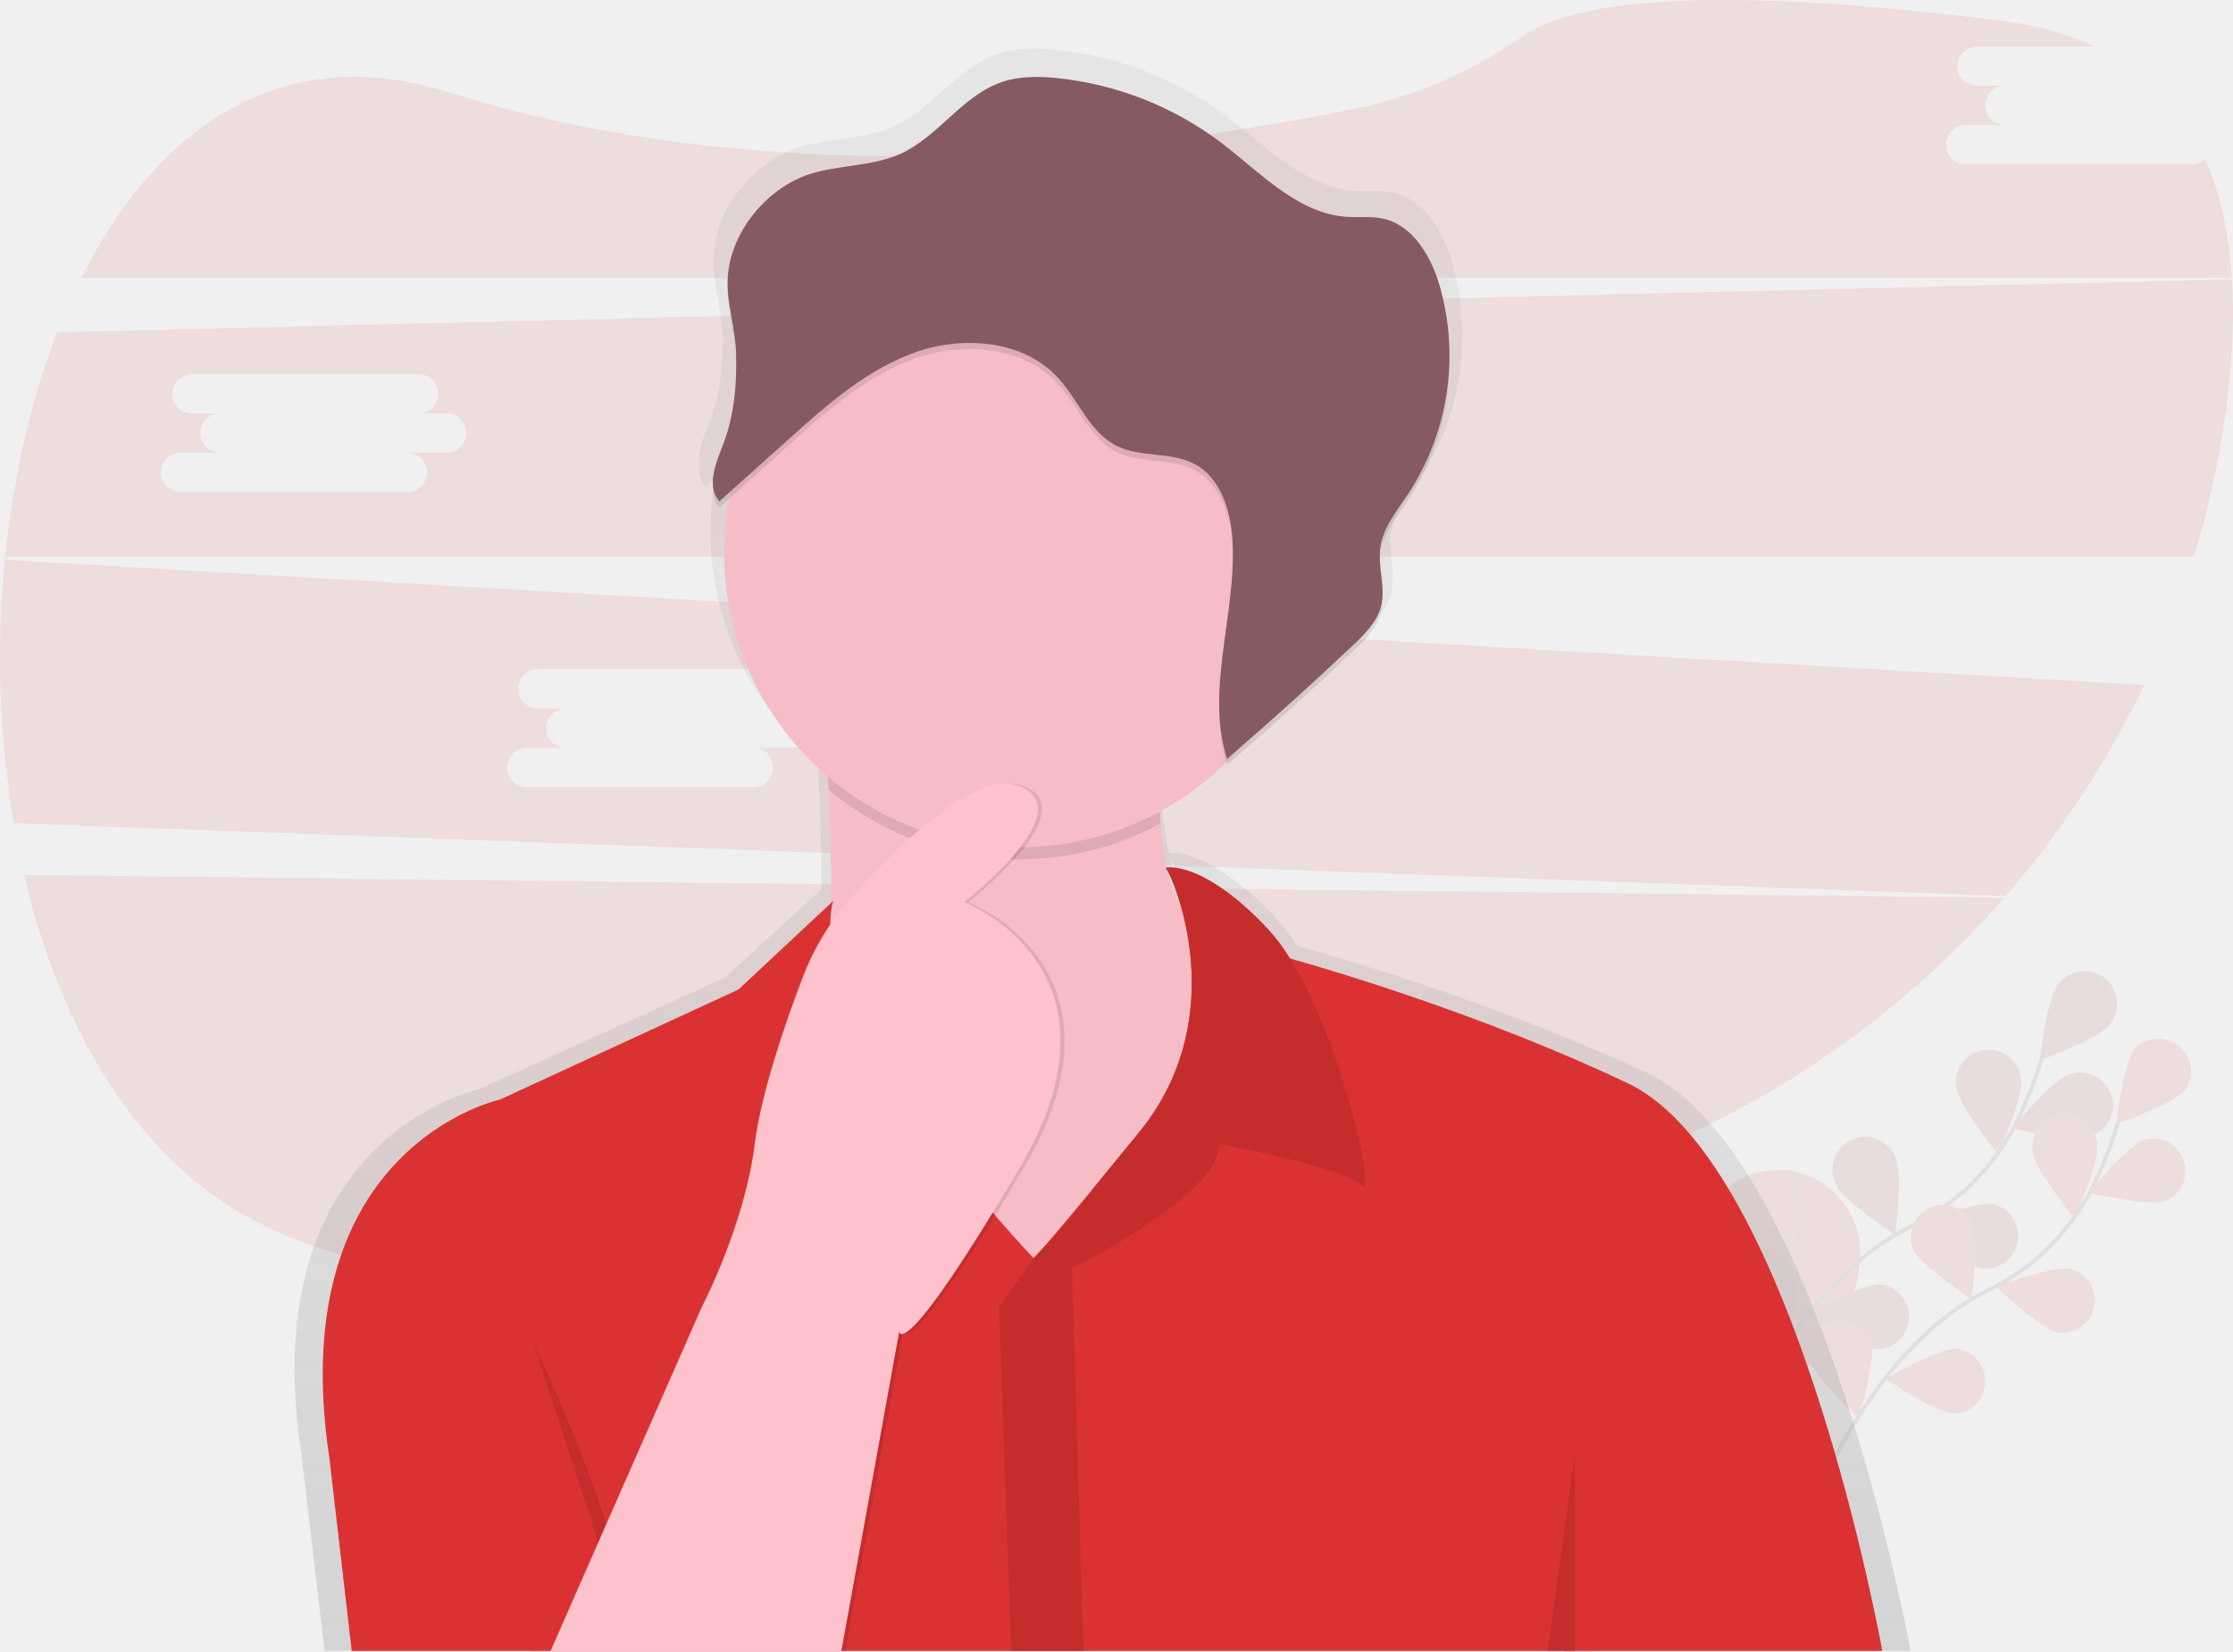
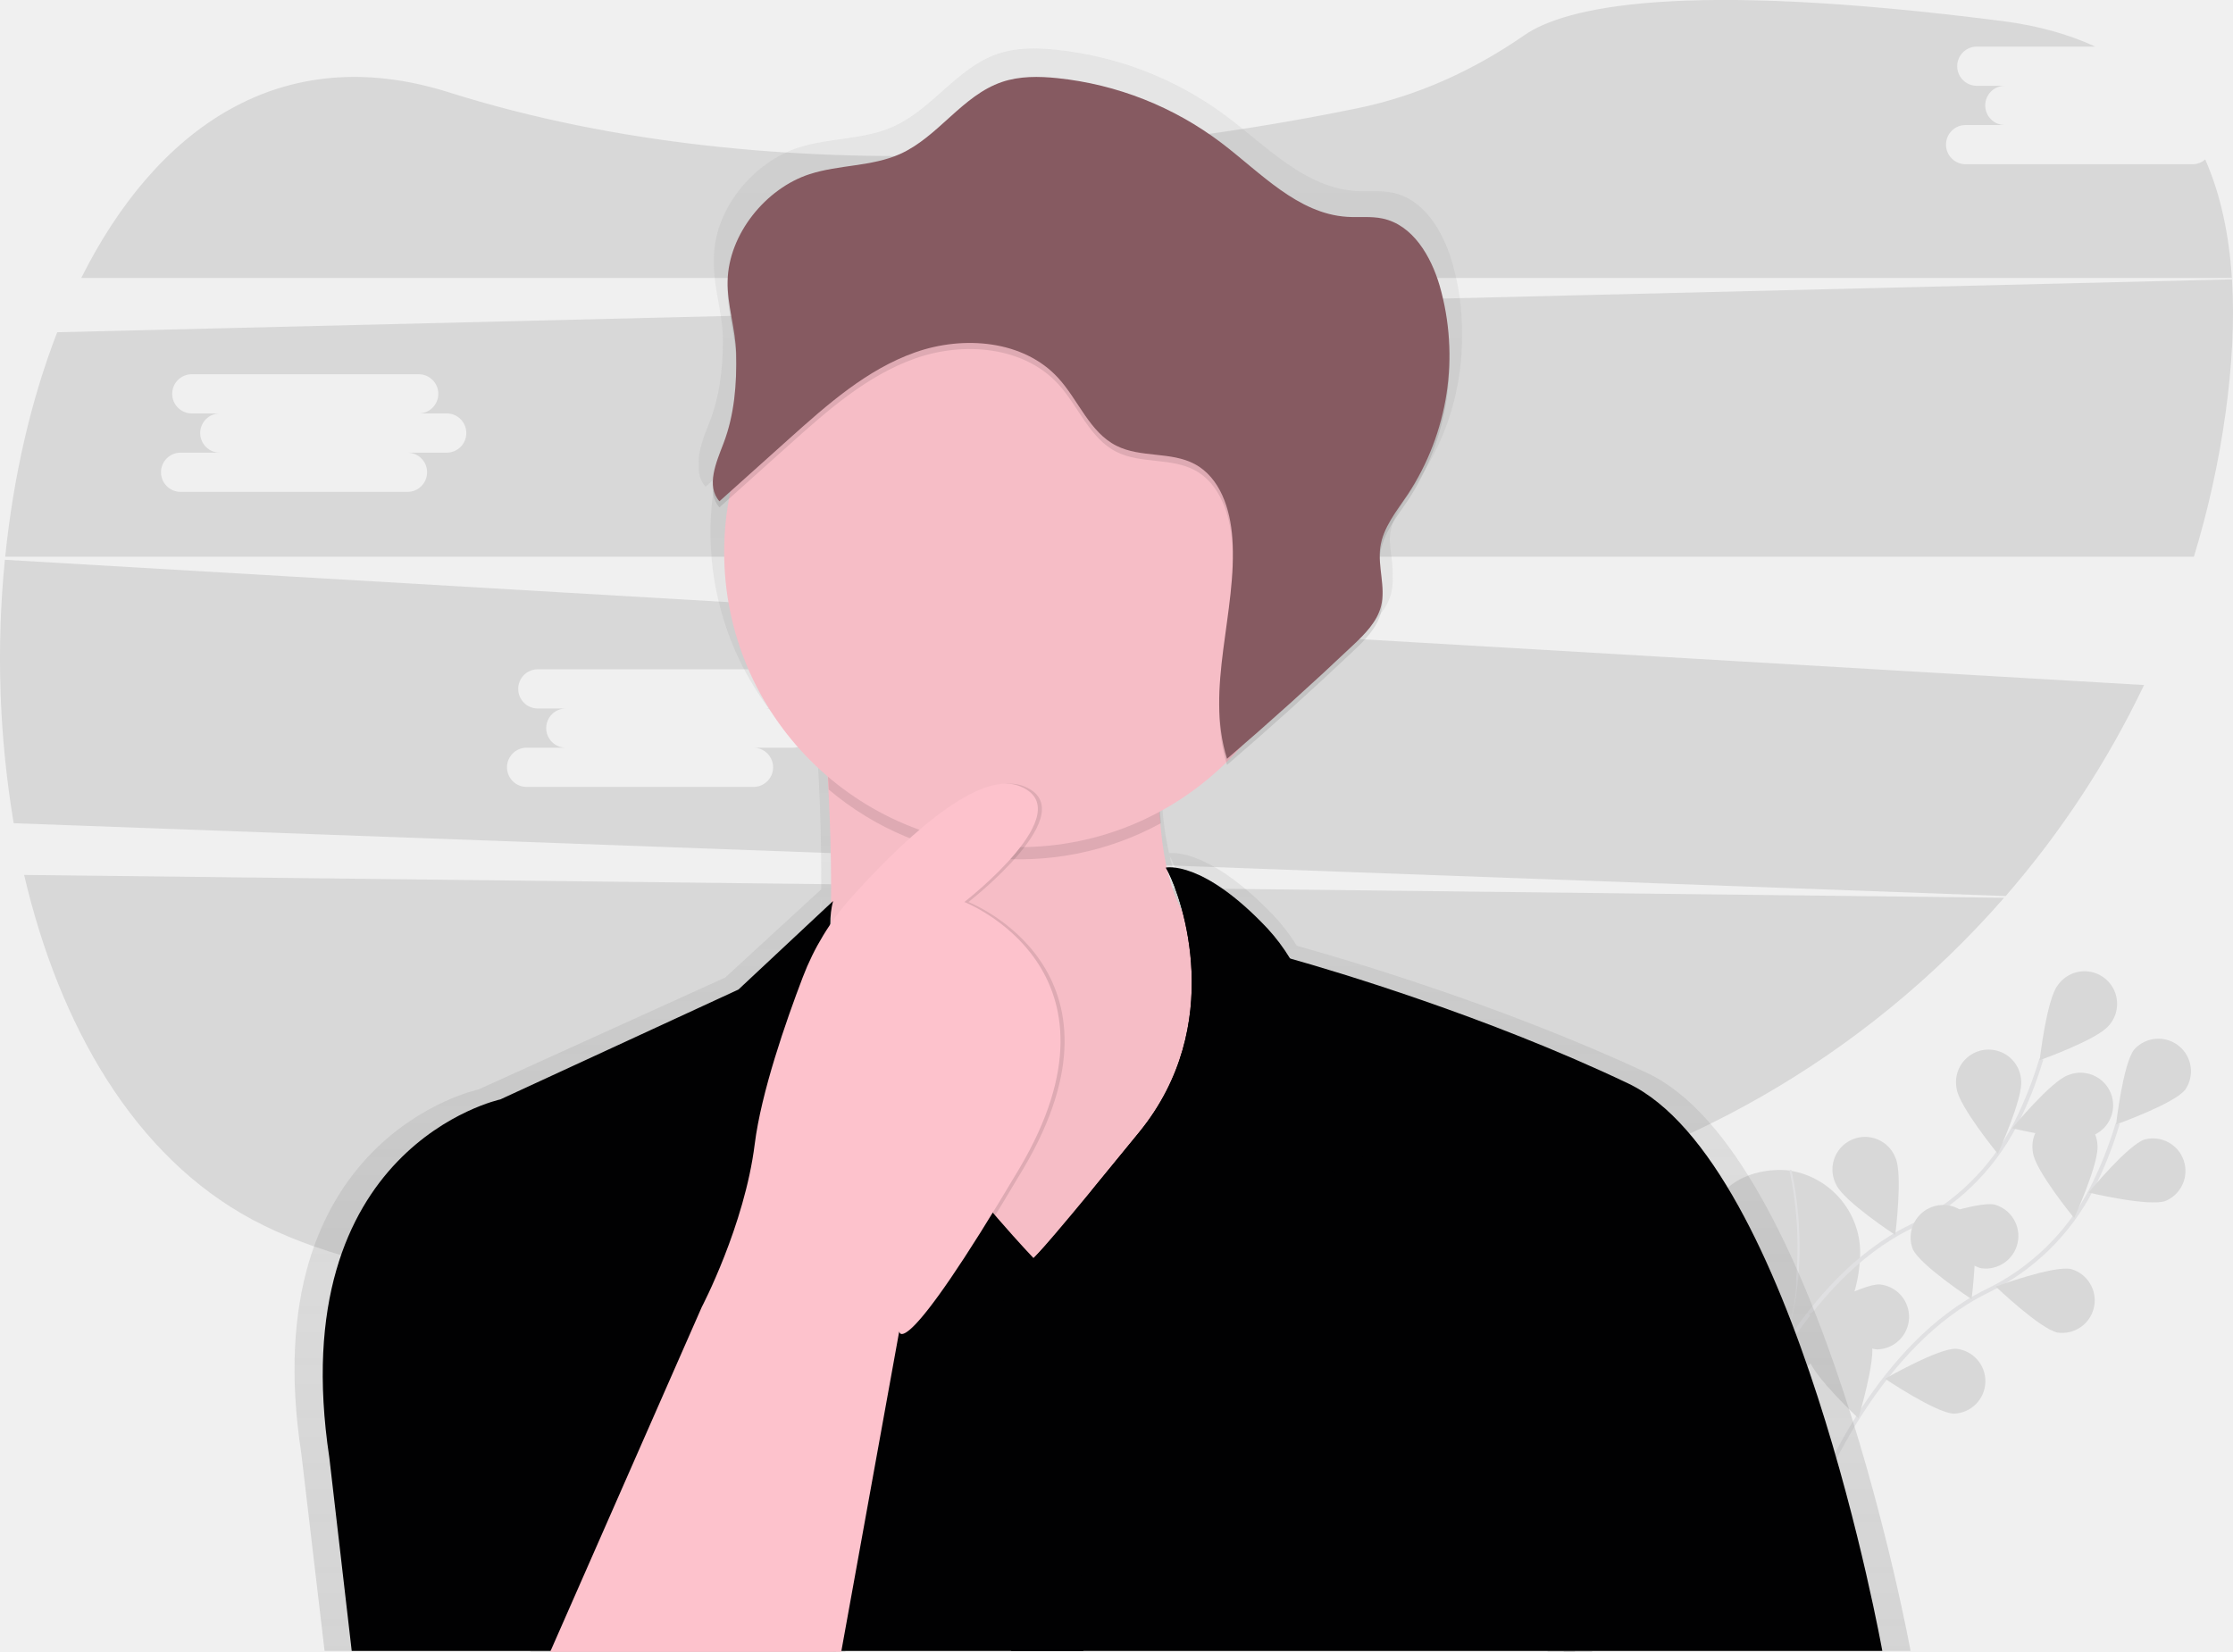
<svg xmlns="http://www.w3.org/2000/svg" id="fafd2220-3b39-4538-bdd8-5627e33a2e32" data-name="Layer 1" width="1097.1" height="811.81" viewBox="0 0 1097.1 811.81">
  <defs>
    <linearGradient id="1c2fe1a5-71ac-4c34-8a58-b17380e220b9" x1="593.13" y1="855.9" x2="593.13" y2="67.88" gradientUnits="userSpaceOnUse">
      <stop offset="0" stop-color="gray" stop-opacity="0.25" />
      <stop offset="0.54" stop-color="gray" stop-opacity="0.12" />
      <stop offset="1" stop-color="gray" stop-opacity="0.1" />
    </linearGradient>
  </defs>
  <g opacity="0.1">
-     <path d="M929.91,619.25S851.59,609.08,910,735.84c0,0,53.23-22.81,55.35-74.26a40.94,40.94,0,0,0-34.33-42.17Z" transform="translate(-51.45 -44.1)" fill="#da3232" />
+     <path d="M929.91,619.25S851.59,609.08,910,735.84c0,0,53.23-22.81,55.35-74.26a40.94,40.94,0,0,0-34.33-42.17Z" transform="translate(-51.45 -44.1)" fill="#010102" />
    <path d="M931.06,619.06s17.73,70.68-21,116.79" transform="translate(-51.45 -44.1)" fill="none" stroke="#535461" stroke-miterlimit="10" />
    <path d="M909,742.38s28.2-69.5,80.86-95.28A113.65,113.65,0,0,0,1041.47,597a191.13,191.13,0,0,0,12.93-32.47" transform="translate(-51.45 -44.1)" fill="none" stroke="#535461" stroke-miterlimit="10" stroke-width="2" />
-     <path d="M1087.49,548.1c-5.49,6.9-33.9,17-33.9,17s3.42-30,8.91-36.85a16,16,0,1,1,25,19.88Z" transform="translate(-51.45 -44.1)" fill="#da3232" />
-     <path d="M1077.74,602.75c-8.36,2.81-37.68-4.18-37.68-4.18s19.15-23.28,27.51-26.09a16,16,0,1,1,10.17,30.27Z" transform="translate(-51.45 -44.1)" fill="#da3232" />
-     <path d="M1024.88,667.36c-8.63-1.79-30.42-22.63-30.42-22.63s28.28-10.43,36.92-8.64a16,16,0,0,1-6.5,31.26Z" transform="translate(-51.45 -44.1)" fill="#da3232" />
-     <path d="M973.88,707.24c-8.81-.31-33.81-17.16-33.81-17.16S966.19,675,975,675.32a16,16,0,0,1-1.12,31.91Z" transform="translate(-51.45 -44.1)" fill="#da3232" />
-     <path d="M1012.76,579c1.13,8.75,20.22,32.07,20.22,32.07s12.57-27.4,11.45-36.15a16,16,0,1,0-31.67,4.08Z" transform="translate(-51.45 -44.1)" fill="#da3232" />
-     <path d="M953.7,626.44c3.69,8,28.89,24.55,28.89,24.55s3.8-29.91.11-37.91a16,16,0,1,0-29,13.37Z" transform="translate(-51.45 -44.1)" fill="#da3232" />
-     <path d="M902.62,680.38c2.28,8.52,24.33,29.08,24.33,29.08s8.8-28.83,6.51-37.35a16,16,0,1,0-30.84,8.27Z" transform="translate(-51.45 -44.1)" fill="#da3232" />
+     <path d="M1087.49,548.1c-5.49,6.9-33.9,17-33.9,17s3.42-30,8.91-36.85a16,16,0,1,1,25,19.88Z" transform="translate(-51.45 -44.1)" fill="#010102" />
+     <path d="M1077.74,602.75c-8.36,2.81-37.68-4.18-37.68-4.18s19.15-23.28,27.51-26.09a16,16,0,1,1,10.17,30.27Z" transform="translate(-51.45 -44.1)" fill="#010102" />
+     <path d="M1024.88,667.36c-8.63-1.79-30.42-22.63-30.42-22.63s28.28-10.43,36.92-8.64a16,16,0,0,1-6.5,31.26Z" transform="translate(-51.45 -44.1)" fill="#010102" />
+     <path d="M973.88,707.24c-8.81-.31-33.81-17.16-33.81-17.16S966.19,675,975,675.32a16,16,0,0,1-1.12,31.91Z" transform="translate(-51.45 -44.1)" fill="#010102" />
+     <path d="M1012.76,579c1.13,8.75,20.22,32.07,20.22,32.07s12.57-27.4,11.45-36.15a16,16,0,1,0-31.67,4.08Z" transform="translate(-51.45 -44.1)" fill="#010102" />
+     <path d="M953.7,626.44c3.69,8,28.89,24.55,28.89,24.55s3.8-29.91.11-37.91a16,16,0,1,0-29,13.37Z" transform="translate(-51.45 -44.1)" fill="#010102" />
+     <path d="M902.62,680.38c2.28,8.52,24.33,29.08,24.33,29.08s8.8-28.83,6.51-37.35a16,16,0,1,0-30.84,8.27Z" transform="translate(-51.45 -44.1)" fill="#010102" />
    <path d="M1087.49,548.1c-5.49,6.9-33.9,17-33.9,17s3.42-30,8.91-36.85a16,16,0,1,1,25,19.88Z" transform="translate(-51.45 -44.1)" opacity="0.25" />
    <path d="M1077.74,602.75c-8.36,2.81-37.68-4.18-37.68-4.18s19.15-23.28,27.51-26.09a16,16,0,1,1,10.17,30.27Z" transform="translate(-51.45 -44.1)" opacity="0.25" />
    <path d="M1024.88,667.36c-8.63-1.79-30.42-22.63-30.42-22.63s28.28-10.43,36.92-8.64a16,16,0,0,1-6.5,31.26Z" transform="translate(-51.45 -44.1)" opacity="0.25" />
    <path d="M973.88,707.24c-8.81-.31-33.81-17.16-33.81-17.16S966.19,675,975,675.32a16,16,0,0,1-1.12,31.91Z" transform="translate(-51.45 -44.1)" opacity="0.25" />
    <path d="M1012.76,579c1.13,8.75,20.22,32.07,20.22,32.07s12.57-27.4,11.45-36.15a16,16,0,1,0-31.67,4.08Z" transform="translate(-51.45 -44.1)" opacity="0.25" />
    <path d="M953.7,626.44c3.69,8,28.89,24.55,28.89,24.55s3.8-29.91.11-37.91a16,16,0,1,0-29,13.37Z" transform="translate(-51.45 -44.1)" opacity="0.25" />
    <path d="M902.62,680.38c2.28,8.52,24.33,29.08,24.33,29.08s8.8-28.83,6.51-37.35a16,16,0,1,0-30.84,8.27Z" transform="translate(-51.45 -44.1)" opacity="0.25" />
    <path d="M946.56,774s28.2-69.5,80.86-95.28A113.65,113.65,0,0,0,1079,628.61a191.13,191.13,0,0,0,12.93-32.47" transform="translate(-51.45 -44.1)" fill="none" stroke="#535461" stroke-miterlimit="10" stroke-width="2" />
-     <path d="M1125,579.7c-5.49,6.9-33.9,17-33.9,17s3.42-30,8.91-36.85a16,16,0,0,1,25,19.88Z" transform="translate(-51.45 -44.1)" fill="#da3232" />
-     <path d="M1115.27,634.35c-8.36,2.81-37.68-4.18-37.68-4.18s19.15-23.28,27.51-26.09a16,16,0,0,1,10.17,30.27Z" transform="translate(-51.45 -44.1)" fill="#da3232" />
-     <path d="M1062.41,699c-8.63-1.79-30.42-22.63-30.42-22.63s28.28-10.43,36.92-8.64a16,16,0,0,1-6.5,31.26Z" transform="translate(-51.45 -44.1)" fill="#da3232" />
-     <path d="M1011.4,738.83c-8.81-.31-33.81-17.16-33.81-17.16s26.12-15.06,34.93-14.75a16,16,0,0,1-1.12,31.91Z" transform="translate(-51.45 -44.1)" fill="#da3232" />
-     <path d="M1050.28,610.64c1.13,8.75,20.22,32.07,20.22,32.07s12.57-27.4,11.45-36.15a16,16,0,1,0-31.67,4.08Z" transform="translate(-51.45 -44.1)" fill="#da3232" />
-     <path d="M991.23,658c3.69,8,28.89,24.55,28.89,24.55s3.8-29.91.11-37.91a16,16,0,0,0-29,13.37Z" transform="translate(-51.45 -44.1)" fill="#da3232" />
-     <path d="M940.15,712c2.28,8.52,24.33,29.08,24.33,29.08s8.8-28.83,6.51-37.35A16,16,0,0,0,940.15,712Z" transform="translate(-51.45 -44.1)" fill="#da3232" />
+     <path d="M1125,579.7c-5.49,6.9-33.9,17-33.9,17s3.42-30,8.91-36.85a16,16,0,0,1,25,19.88Z" transform="translate(-51.45 -44.1)" fill="#010102" />
+     <path d="M1115.27,634.35c-8.36,2.81-37.68-4.18-37.68-4.18s19.15-23.28,27.51-26.09a16,16,0,0,1,10.17,30.27Z" transform="translate(-51.45 -44.1)" fill="#010102" />
+     <path d="M1062.41,699c-8.63-1.79-30.42-22.63-30.42-22.63s28.28-10.43,36.92-8.64a16,16,0,0,1-6.5,31.26Z" transform="translate(-51.45 -44.1)" fill="#010102" />
+     <path d="M1011.4,738.83c-8.81-.31-33.81-17.16-33.81-17.16s26.12-15.06,34.93-14.75a16,16,0,0,1-1.12,31.91Z" transform="translate(-51.45 -44.1)" fill="#010102" />
+     <path d="M1050.28,610.64c1.13,8.75,20.22,32.07,20.22,32.07s12.57-27.4,11.45-36.15a16,16,0,1,0-31.67,4.08Z" transform="translate(-51.45 -44.1)" fill="#010102" />
+     <path d="M991.23,658c3.69,8,28.89,24.55,28.89,24.55s3.8-29.91.11-37.91a16,16,0,0,0-29,13.37Z" transform="translate(-51.45 -44.1)" fill="#010102" />
+     <path d="M940.15,712c2.28,8.52,24.33,29.08,24.33,29.08s8.8-28.83,6.51-37.35A16,16,0,0,0,940.15,712Z" transform="translate(-51.45 -44.1)" fill="#010102" />
  </g>
-   <path d="M63.3,474.07c17.36,74.2,54.11,138.34,112.19,169.43,120.7,64.61,392.91,31.29,596.07-7A465.21,465.21,0,0,0,1036.09,485.3Z" transform="translate(-51.45 -44.1)" fill="#da3232" opacity="0.1" />
-   <path d="M1128.65,124.81H1017.18a9.63,9.63,0,1,1,0-19.27h19.27a9.63,9.63,0,0,1,0-19.27h-13.76a9.63,9.63,0,0,1,0-19.27h58.18c-12.91-6-28-10.27-45.38-12.51-158.64-20.38-215.28-6.9-235.26,7-24.65,17.1-52.15,29.68-81.54,35.74C620.8,117.4,437.75,141.7,271.84,89.43c-82.46-26-143.75,17.92-180.48,91.28H1148c-1.38-21.32-5.51-41-13.09-58.24A9.58,9.58,0,0,1,1128.65,124.81Z" transform="translate(-51.45 -44.1)" fill="#da3232" opacity="0.1" />
-   <path d="M53.84,319.2a491.06,491.06,0,0,0,4.33,129.46l978.68,35.79a460,460,0,0,0,68-103.7Zm387.08,92.35H421.65a9.63,9.63,0,0,1,0,19.27H310.18a9.63,9.63,0,1,1,0-19.27h19.27a9.63,9.63,0,0,1,0-19.27H315.69a9.63,9.63,0,0,1,0-19.27H427.16a9.63,9.63,0,1,1,0,19.27h13.76a9.63,9.63,0,0,1,0,19.27Z" transform="translate(-51.45 -44.1)" fill="#da3232" opacity="0.1" />
-   <path d="M1148.05,181.38l-1068.49,26C66.57,240.79,58,278.56,54,317.71H1129.33a456.46,456.46,0,0,0,15.53-70.33C1148.06,224.37,1149.34,202.11,1148.05,181.38ZM270.92,266.55H251.65a9.63,9.63,0,0,1,0,19.27H140.18a9.63,9.63,0,1,1,0-19.27h19.27a9.63,9.63,0,0,1,0-19.27H145.69a9.63,9.63,0,0,1,0-19.27H257.16a9.63,9.63,0,1,1,0,19.27h13.76a9.63,9.63,0,0,1,0,19.27Z" transform="translate(-51.45 -44.1)" fill="#da3232" opacity="0.1" />
+   <path d="M63.3,474.07c17.36,74.2,54.11,138.34,112.19,169.43,120.7,64.61,392.91,31.29,596.07-7A465.21,465.21,0,0,0,1036.09,485.3Z" transform="translate(-51.45 -44.1)" fill="#010102" opacity="0.1" />
+   <path d="M1128.65,124.81H1017.18a9.63,9.63,0,1,1,0-19.27h19.27a9.63,9.63,0,0,1,0-19.27h-13.76a9.63,9.63,0,0,1,0-19.27h58.18c-12.91-6-28-10.27-45.38-12.51-158.64-20.38-215.28-6.9-235.26,7-24.65,17.1-52.15,29.68-81.54,35.74C620.8,117.4,437.75,141.7,271.84,89.43c-82.46-26-143.75,17.92-180.48,91.28H1148c-1.38-21.32-5.51-41-13.09-58.24A9.58,9.58,0,0,1,1128.65,124.81Z" transform="translate(-51.45 -44.1)" fill="#010102" opacity="0.1" />
+   <path d="M53.84,319.2a491.06,491.06,0,0,0,4.33,129.46l978.68,35.79a460,460,0,0,0,68-103.7Zm387.08,92.35H421.65a9.63,9.63,0,0,1,0,19.27H310.18a9.63,9.63,0,1,1,0-19.27h19.27a9.63,9.63,0,0,1,0-19.27H315.69a9.63,9.63,0,0,1,0-19.27H427.16a9.63,9.63,0,1,1,0,19.27h13.76a9.63,9.63,0,0,1,0,19.27Z" transform="translate(-51.45 -44.1)" fill="#010102" opacity="0.1" />
+   <path d="M1148.05,181.38l-1068.49,26C66.57,240.79,58,278.56,54,317.71H1129.33a456.46,456.46,0,0,0,15.53-70.33C1148.06,224.37,1149.34,202.11,1148.05,181.38ZM270.92,266.55H251.65a9.63,9.63,0,0,1,0,19.27H140.18a9.63,9.63,0,1,1,0-19.27h19.27a9.63,9.63,0,0,1,0-19.27H145.69a9.63,9.63,0,0,1,0-19.27H257.16a9.63,9.63,0,1,1,0,19.27h13.76a9.63,9.63,0,0,1,0,19.27Z" transform="translate(-51.45 -44.1)" fill="#010102" opacity="0.1" />
  <path d="M990.13,855.4S945.57,611,860.6,571.34c-72-33.63-149.86-56.3-172-62.45A95.61,95.61,0,0,0,677.19,494c-30.26-31.59-48.44-31-51.38-30.61a153.83,153.83,0,0,1-3-19c-.09-1-.18-1.93-.26-2.92l.26-.13c-.18-1.89-.34-3.84-.48-5.85a150.6,150.6,0,0,0,33.79-24.61c.13.43.24.86.38,1.3q32.71-27.65,64.07-56.8c6-5.61,12.3-11.7,14.34-19.61a28.78,28.78,0,0,0,.75-8.32c.27-6-1.15-12.13-1.39-18.21,0-1,.11-1.93.24-2.88,1.4-9.95,8.32-18.12,14-26.47a124.82,124.82,0,0,0,21.23-71.46,121,121,0,0,0-5-36c-4.43-14.82-13.65-30.39-29-33.63-5.94-1.25-12.11-.47-18.17-.86-25.09-1.6-43.87-22-63.88-36.95a168.61,168.61,0,0,0-83.58-32.44c-9.45-1-19.21-1.07-28.2,1.93-20.19,6.72-32.45,27.47-51.9,36-14.38,6.34-31,5.31-46,10.07-22.33,7.1-41.28,30-41.78,53.53,0,.87,0,1.74,0,2.61,0,.15,0,.3,0,.44-.25,11.89,4,24,4.34,36.17q0,1.65.05,3.31c-.11,13.14-1.68,26.32-6.47,38.67-2.58,6.65-5.9,14.35-5.36,21-.3,4.07.49,7.89,3.32,11l4.83-4.26a146,146,0,0,0-2.43,26.58c0,44.94,20.44,85.18,52.68,112.26q.28,4.49.54,9.62c.76,14.82,1.36,33.41,1.19,53.67l-47.16,43.35-121.24,55s-110.88,23.42-87,179.19l11.4,96.72H312.15l-.23.51H462.17l.09-.51H819.74l-.07.51h14v-.51ZM626.7,465.87a103.92,103.92,0,0,1,7.2,19.8,81.11,81.11,0,0,1-7.77-20.88l.15.27Zm-171.82,20q0,2.86-.1,5.77l-.24.34A49,49,0,0,1,454.88,485.82Z" transform="translate(-51.45 -44.1)" fill="url(#1c2fe1a5-71ac-4c34-8a58-b17380e220b9)" />
  <path d="M666.25,510.4l-20,191-107,34s-139-26-103-101c25.61-53.35,24.9-148.69,22.36-199.29-1-20.54-2.36-33.71-2.36-33.71s182-159,167-16c-2.9,27.69-3.07,49.34-1.46,66.26C628.54,522.1,666.25,510.4,666.25,510.4Z" transform="translate(-51.45 -44.1)" fill="#fdc2cc" />
  <path d="M666.25,510.4l-20,191-107,34s-139-26-103-101c25.61-53.35,24.9-148.69,22.36-199.29-1-20.54-2.36-33.71-2.36-33.71s182-159,167-16c-2.9,27.69-3.07,49.34-1.46,66.26C628.54,522.1,666.25,510.4,666.25,510.4Z" transform="translate(-51.45 -44.1)" opacity="0.03" />
  <path d="M623.25,382.4c-2.9,27.69-3.07,49.34-1.46,66.26a145.07,145.07,0,0,1-163.18-16.55c-1-20.54-2.36-33.71-2.36-33.71S638.25,239.4,623.25,382.4Z" transform="translate(-51.45 -44.1)" opacity="0.1" />
  <circle cx="500.8" cy="271.31" r="145" fill="#fdc2cc" />
  <circle cx="500.8" cy="271.31" r="145" opacity="0.03" />
-   <path d="M976.25,855.4h-752l-11-95c-23-153,84-176,84-176l117-54,46.5-43.5c-15,57,98.5,175.5,98.5,175.5l0,0a26.88,26.88,0,0,0,2.07-2.15c3.06-3.34,10.37-11.7,27.49-32.44,6.12-7.43,13.51-16.44,22.41-27.38,42.8-52.6,20.84-114.75,14.28-127.6l-.41-.8c-.25-.46-.44-.83-.59-1.09a0,0,0,0,0,0,0,1.63,1.63,0,0,0-.15-.27,1.59,1.59,0,0,1-.11-.2l55,43s2.11.56,6,1.66c21.4,6,96.58,28.31,166,61.34C933.25,615.4,976.25,855.4,976.25,855.4Z" transform="translate(-51.45 -44.1)" fill="#da3232" />
-   <path d="M720.25,626.4c-9-9-70-20-70-20,2,24-72,61-72,61l5.5,188H548.27l-6-169,17-24,0,0,2.07-2.15a330,330,0,0,0,27.49-32.44c6.12-7.43,13.51-16.44,22.41-27.38,42.8-52.6,20.84-114.75,14.28-127.6l-.41-.8c-.24-.47-.43-.83-.59-1.09a0,0,0,0,0,0,0,1.63,1.63,0,0,0-.15-.27,1.59,1.59,0,0,1-.11-.2h0s18-4,50,30a93.75,93.75,0,0,1,11,14.66C711.26,556.85,728.18,634.33,720.25,626.4Z" transform="translate(-51.45 -44.1)" fill="#da3232" />
+   <path d="M976.25,855.4h-752l-11-95c-23-153,84-176,84-176l117-54,46.5-43.5c-15,57,98.5,175.5,98.5,175.5l0,0a26.88,26.88,0,0,0,2.07-2.15c3.06-3.34,10.37-11.7,27.49-32.44,6.12-7.43,13.51-16.44,22.41-27.38,42.8-52.6,20.84-114.75,14.28-127.6l-.41-.8c-.25-.46-.44-.83-.59-1.09a0,0,0,0,0,0,0,1.63,1.63,0,0,0-.15-.27,1.59,1.59,0,0,1-.11-.2l55,43s2.11.56,6,1.66c21.4,6,96.58,28.31,166,61.34C933.25,615.4,976.25,855.4,976.25,855.4Z" transform="translate(-51.45 -44.1)" fill="#010102" />
+   <path d="M720.25,626.4c-9-9-70-20-70-20,2,24-72,61-72,61l5.5,188H548.27l-6-169,17-24,0,0,2.07-2.15a330,330,0,0,0,27.49-32.44c6.12-7.43,13.51-16.44,22.41-27.38,42.8-52.6,20.84-114.75,14.28-127.6l-.41-.8c-.24-.47-.43-.83-.59-1.09a0,0,0,0,0,0,0,1.63,1.63,0,0,0-.15-.27,1.59,1.59,0,0,1-.11-.2h0s18-4,50,30a93.75,93.75,0,0,1,11,14.66C711.26,556.85,728.18,634.33,720.25,626.4Z" transform="translate(-51.45 -44.1)" fill="#010102" />
  <path d="M720.25,626.4c-9-9-70-20-70-20,2,24-72,61-72,61l5.5,188H548.27l-6-169,17-24,0,0,2.07-2.15a330,330,0,0,0,27.49-32.44c6.12-7.43,13.51-16.44,22.41-27.38,42.8-52.6,20.84-114.75,14.28-127.6l-.41-.8c-.24-.47-.43-.83-.59-1.09a0,0,0,0,0,0,0,1.63,1.63,0,0,0-.15-.27,1.59,1.59,0,0,1-.11-.2h0s18-4,50,30a93.75,93.75,0,0,1,11,14.66C711.26,556.85,728.18,634.33,720.25,626.4Z" transform="translate(-51.45 -44.1)" opacity="0.1" />
  <path d="M313.25,703.4s47,96,49.5,152.5" transform="translate(-51.45 -44.1)" opacity="0.1" />
  <polygon points="773.8 714.31 760.3 811.81 773.8 811.81 773.8 714.31" opacity="0.1" />
  <path d="M323.75,855.9l74.5-169.5s21-40,26-80,32-103,32-103,67-85,98-73-27,57-27,57,85,33,27,131-59,80-59,80l-28.5,157.5Z" transform="translate(-51.45 -44.1)" opacity="0.1" />
  <path d="M321.75,855.9l74.5-169.5s21-40,26-80c3.18-25.43,15.25-60.16,23.62-82.09a125.86,125.86,0,0,1,23.72-39c21.66-24.24,61-63.33,82.66-54.93,31,12-27,57-27,57s85,33,27,131-59,80-59,80l-28.5,157.5Z" transform="translate(-51.45 -44.1)" fill="#fdc2cc" />
  <circle cx="545.3" cy="189.81" r="3" fill="#fff" opacity="0.15" />
  <circle cx="531.3" cy="195.81" r="3" fill="#fff" opacity="0.15" />
  <path d="M449.24,132.68c14.47-4.68,30.53-3.67,44.41-9.89,18.77-8.42,30.6-28.8,50.08-35.4,8.68-2.94,18.1-2.83,27.21-1.89a161.07,161.07,0,0,1,80.66,31.87c19.31,14.69,37.43,34.72,61.64,36.29,5.85.38,11.8-.39,17.53.84,14.84,3.18,23.73,18.47,28,33A124.26,124.26,0,0,1,743.11,290.1c-5.48,8.2-12.16,16.23-13.51,26-1.32,9.58,2.76,19.51.38,28.89-2,7.77-8,13.75-13.84,19.26Q685.89,392.86,654.31,420c-10.94-34.76,5.11-72.19,2.61-108.54-1-14.16-6-29.62-18.49-36.3-11.69-6.24-26.63-3-38.46-9-13.2-6.65-18.62-22.4-28.6-33.3-17-18.6-46.51-21-70.28-12.6s-43.2,25.68-62,42.53l-34.17,30.65c-6.67-7.52-1.61-19.06,2-28.46,5.38-14.09,6.56-29.28,6.2-44.24-.29-12-4.43-23.85-4.19-35.53C409.41,162.17,427.69,139.65,449.24,132.68Z" transform="translate(-51.45 -44.1)" opacity="0.1" />
  <path d="M449.24,129.68c14.47-4.68,30.53-3.67,44.41-9.89,18.77-8.42,30.6-28.8,50.08-35.4,8.68-2.94,18.1-2.83,27.21-1.89a161.07,161.07,0,0,1,80.66,31.87c19.31,14.69,37.43,34.72,61.64,36.29,5.85.38,11.8-.39,17.53.84,14.84,3.18,23.73,18.47,28,33A124.26,124.26,0,0,1,743.11,287.1c-5.48,8.2-12.16,16.23-13.51,26-1.32,9.58,2.76,19.51.38,28.89-2,7.77-8,13.75-13.84,19.26Q685.89,389.86,654.31,417c-10.94-34.76,5.11-72.19,2.61-108.54-1-14.16-6-29.62-18.49-36.3-11.69-6.24-26.63-3-38.46-9-13.2-6.65-18.62-22.4-28.6-33.3-17-18.6-46.51-21-70.28-12.6s-43.2,25.68-62,42.53l-34.17,30.65c-6.67-7.52-1.61-19.06,2-28.46,5.38-14.09,6.56-29.28,6.2-44.24-.29-12-4.43-23.85-4.19-35.53C409.41,159.17,427.69,136.65,449.24,129.68Z" transform="translate(-51.45 -44.1)" fill="#865a61" />
</svg>
